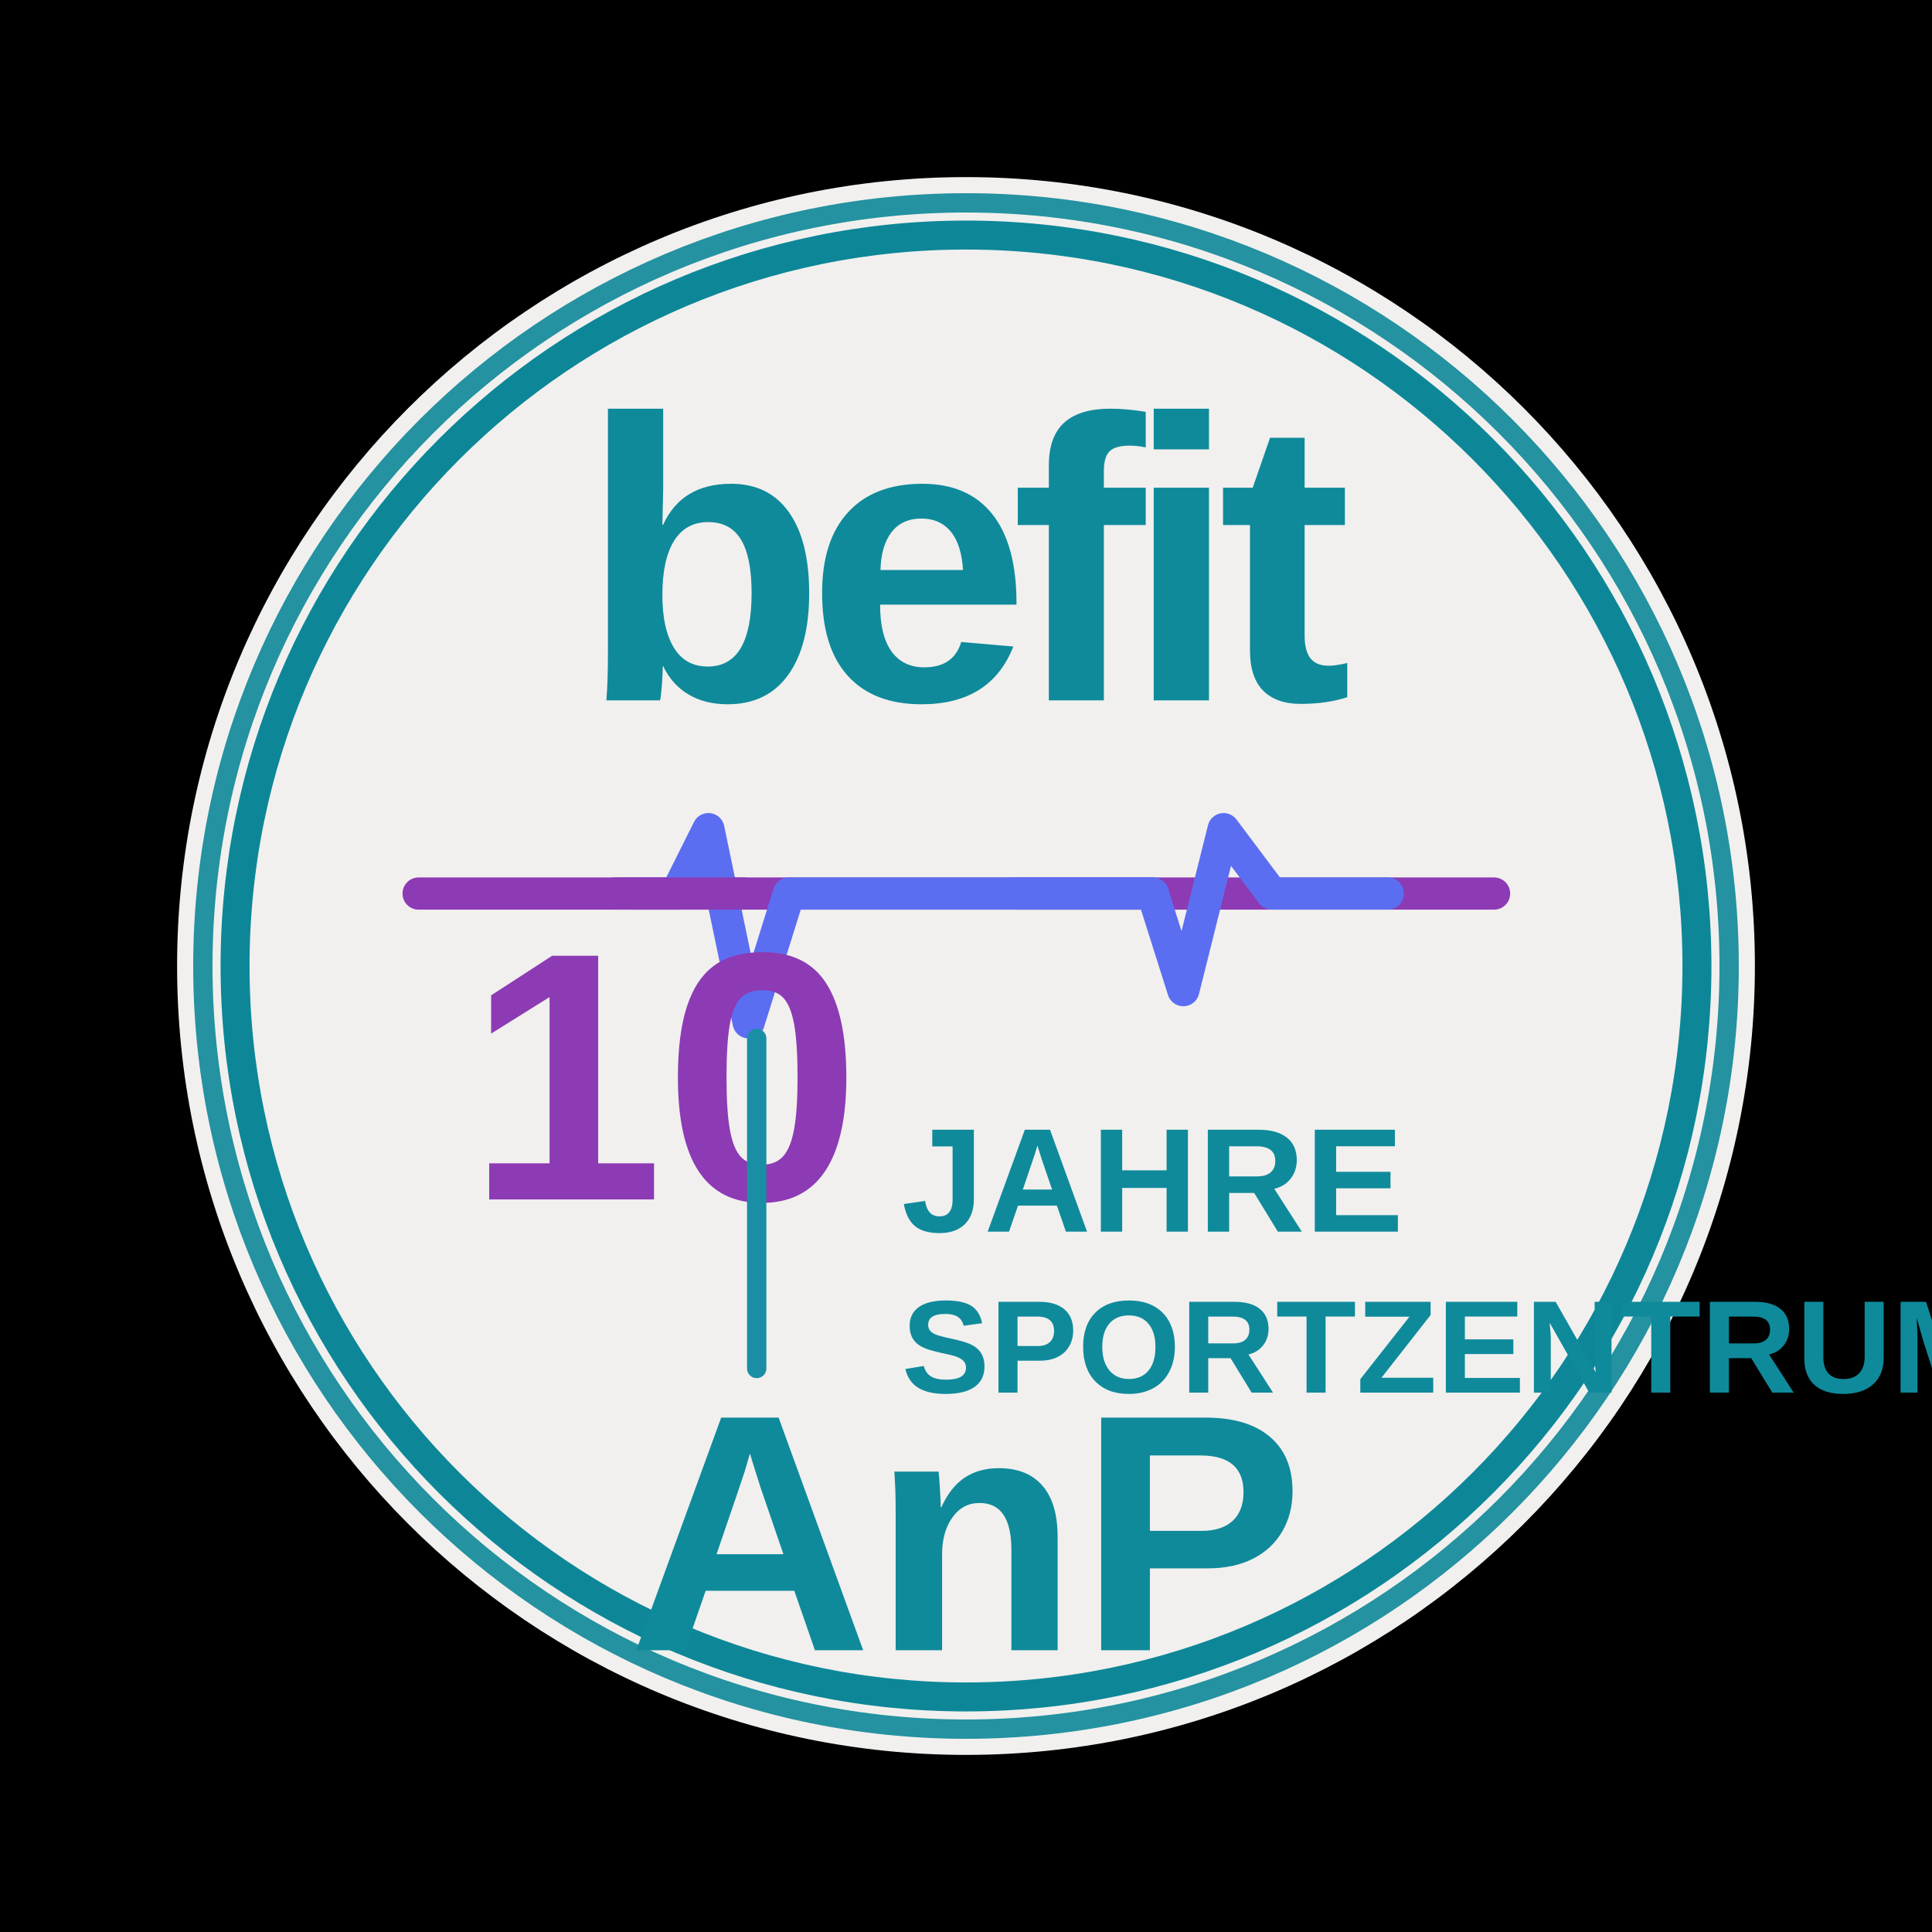
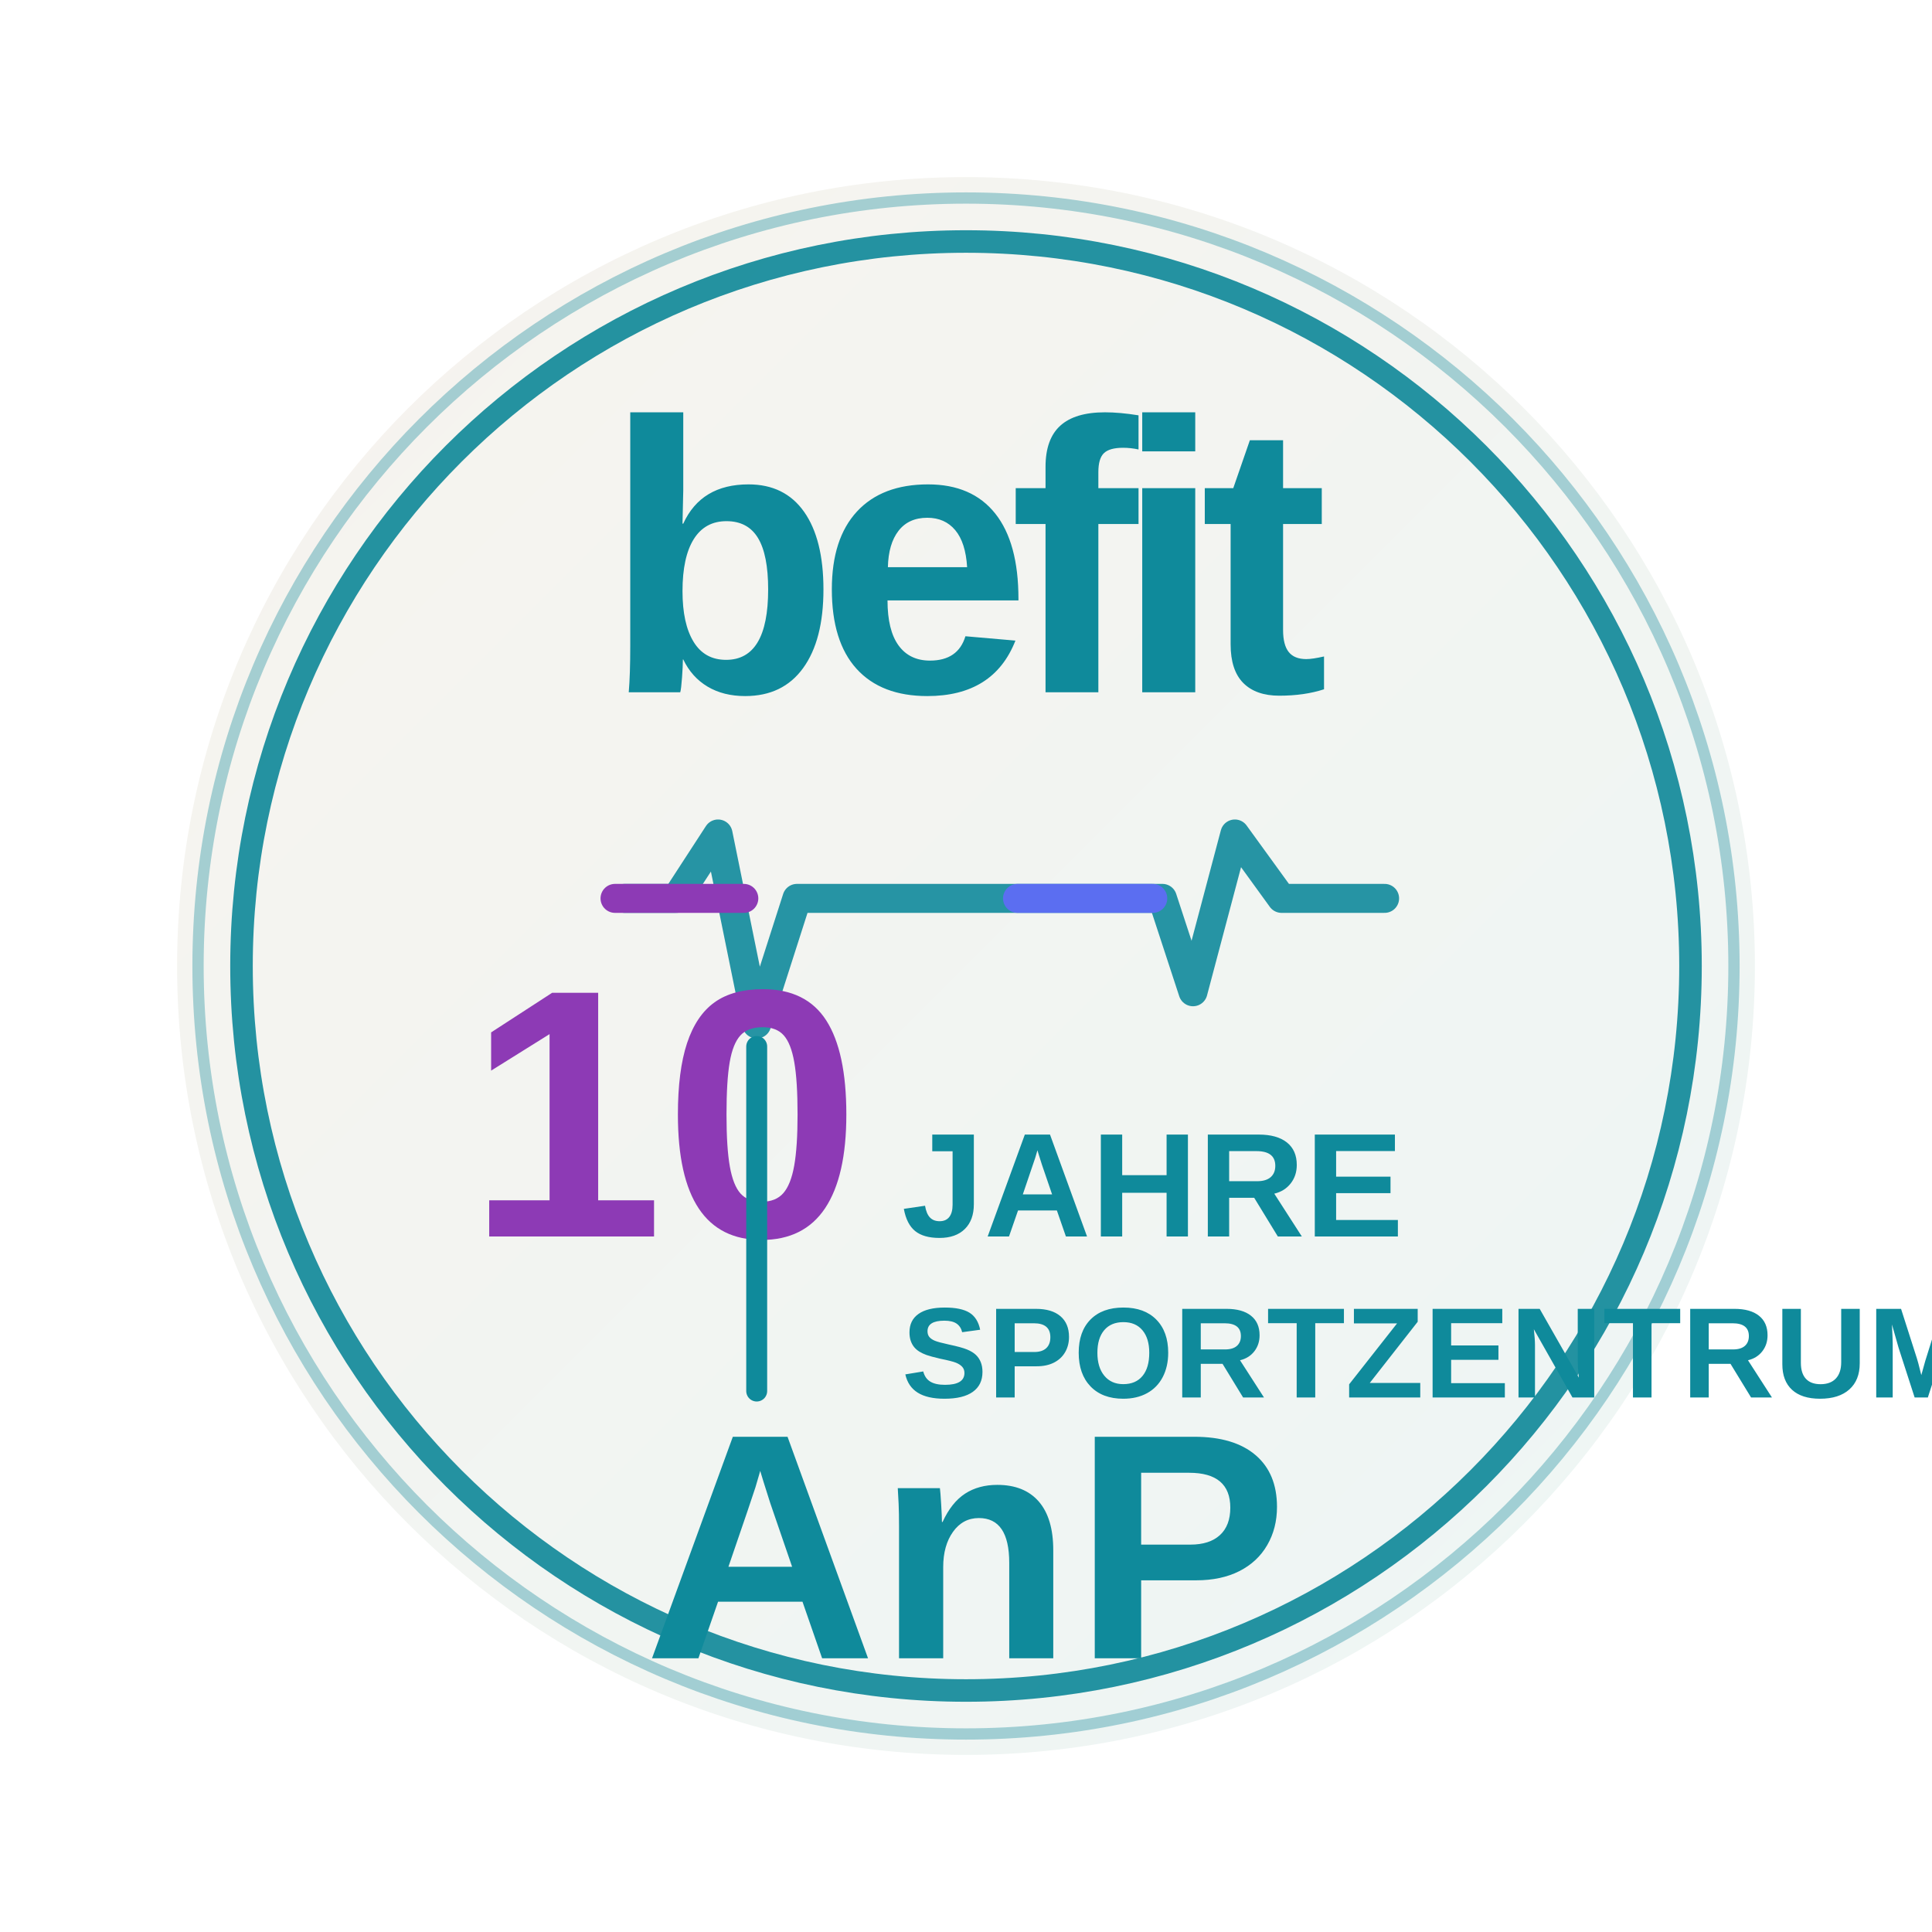
<svg xmlns="http://www.w3.org/2000/svg" width="1200" height="1200" viewBox="0 0 1200 1200" role="img" aria-labelledby="title desc">
-   <rect width="1200" height="1200" fill="#000000" />
-   <g>
-     <circle cx="600" cy="600" r="490" fill="#f1f0ee" />
-     <circle cx="600" cy="600" r="454" fill="none" stroke="#0d8798" stroke-width="18" />
-     <circle cx="600" cy="600" r="474" fill="none" stroke="#0d8798" stroke-width="12" opacity="0.9" />
+   <defs>
+     <linearGradient id="bgGlow" x1="0%" x2="100%" y1="0%" y2="100%">
+       <stop offset="0%" stop-color="#f7f3ee" />
+       <stop offset="100%" stop-color="#edf6f5" />
+     </linearGradient>
+     <linearGradient id="accentLine" x1="0%" x2="100%" y1="0%" y2="0%">
+       <stop offset="0%" stop-color="#8d3ab5" />
+       <stop offset="100%" stop-color="#0f8a9b" />
+     </linearGradient>
+   </defs>
+   <circle cx="600" cy="600" r="490" fill="url(#bgGlow)" />
+   <circle cx="600" cy="600" r="450" fill="none" stroke="#0d8798" stroke-width="14" opacity="0.9" />
+   <circle cx="600" cy="600" r="477" fill="none" stroke="#0d8798" stroke-width="7" opacity="0.35" />
+   <g font-family="Arial, Helvetica, sans-serif" font-weight="700">
+     <text x="600" y="430" text-anchor="middle" fill="#0f8a9b" font-size="240" letter-spacing="-14">befit</text>
+   </g>
+   <g transform="translate(0 18)">
+     <path d="M260 540 H378 L410 540 L430 540 L458 540 L492 540 L520 540 L548 540 L571 540 L598 540 L615 540 L648 540 L675 540 L705 540 L726 540 L754 540 L782 540 L810 540 L840 540 L855 540" fill="none" stroke="url(#accentLine)" stroke-width="20" stroke-linecap="round" />
+     <path d="M388 540 L420 540 L446 500 L470 618 L495 540 L520 540 L548 540 L573 540 L590 540 L616 540 L637 540 L666 540 L695 540 L722 540 L741 598 L767 500 L796 540 L825 540 L860 540" fill="none" stroke="#0f8a9b" stroke-width="18" stroke-linecap="round" stroke-linejoin="round" opacity="0.9" />
+     <path d="M382 540 L394 540 L410 540 L430 540 L462 540" fill="none" stroke="#8d3ab5" stroke-width="18" stroke-linecap="round" />
+     <path d="M632 540 L680 540 L716 540" fill="none" stroke="#5b6ef1" stroke-width="18" stroke-linecap="round" />
+   </g>
+   <g transform="translate(0 8)">
+     <text x="290" y="760" fill="#8d3ab5" font-family="Arial, Helvetica, sans-serif" font-weight="700" font-size="220">10</text>
+     <line x1="470" y1="642" x2="470" y2="856" stroke="#0f8a9b" stroke-width="13" stroke-linecap="round" />
+     <text x="560" y="760" fill="#0f8a9b" font-family="Arial, Helvetica, sans-serif" font-weight="700" font-size="92">JAHRE</text>
+     <text x="560" y="860" fill="#0f8a9b" font-family="Arial, Helvetica, sans-serif" font-weight="700" font-size="80">SPORTZENTRUM</text>
  </g>
  <g font-family="Arial, Helvetica, sans-serif" font-weight="700">
-     <text x="600" y="435" text-anchor="middle" fill="#0f8a9b" font-size="250" letter-spacing="-12">befit</text>
-   </g>
-   <g transform="translate(0 15)">
-     <path d="M260 540 H382 L408 540 L430 540 L462 540 L488 540 L514 540 L542 540 L560 540 L594 540 L610 540 L640 540 L668 540 L694 540 L700 540 L716 540 L748 540 L778 540 L797 540 L820 540 L845 540 L870 540 L904 540 L928 540" fill="none" stroke="#8d3ab5" stroke-width="20" stroke-linecap="round" stroke-linejoin="round" />
-     <path d="M392 540 L420 540 L440 500 L465 620 L490 540 L518 540 L540 540 L565 540 L588 540 L598 540 L618 540 L630 540 L658 540 L690 540 L716 540 L735 600 L760 500 L790 540 L820 540 L862 540" fill="none" stroke="#5b6ef1" stroke-width="20" stroke-linecap="round" stroke-linejoin="round" />
-     <path d="M382 540 L392 540 L408 540 L430 540 L462 540" fill="none" stroke="#8d3ab5" stroke-width="20" stroke-linecap="round" />
-     <path d="M630 540 L690 540 L716 540" fill="none" stroke="#5b6ef1" stroke-width="20" stroke-linecap="round" />
-   </g>
-   <g transform="translate(0 5)">
-     <text x="290" y="740" fill="#8d3ab5" font-family="Arial, Helvetica, sans-serif" font-weight="700" font-size="220">10</text>
-     <line x1="470" y1="640" x2="470" y2="845" stroke="#1a8ea4" stroke-width="12" stroke-linecap="round" />
-     <text x="560" y="760" fill="#0f8a9b" font-family="Arial, Helvetica, sans-serif" font-weight="700" font-size="92">JAHRE</text>
-     <text x="560" y="860" fill="#0f8a9b" font-family="Arial, Helvetica, sans-serif" font-weight="700" font-size="82">SPORTZENTRUM</text>
-   </g>
-   <g font-family="Arial, Helvetica, sans-serif" font-weight="700">
-     <text x="600" y="1025" text-anchor="middle" fill="#0f8a9b" font-size="210">AnP</text>
+     <text x="600" y="1030" text-anchor="middle" fill="#0f8a9b" font-size="200">AnP</text>
  </g>
</svg>
